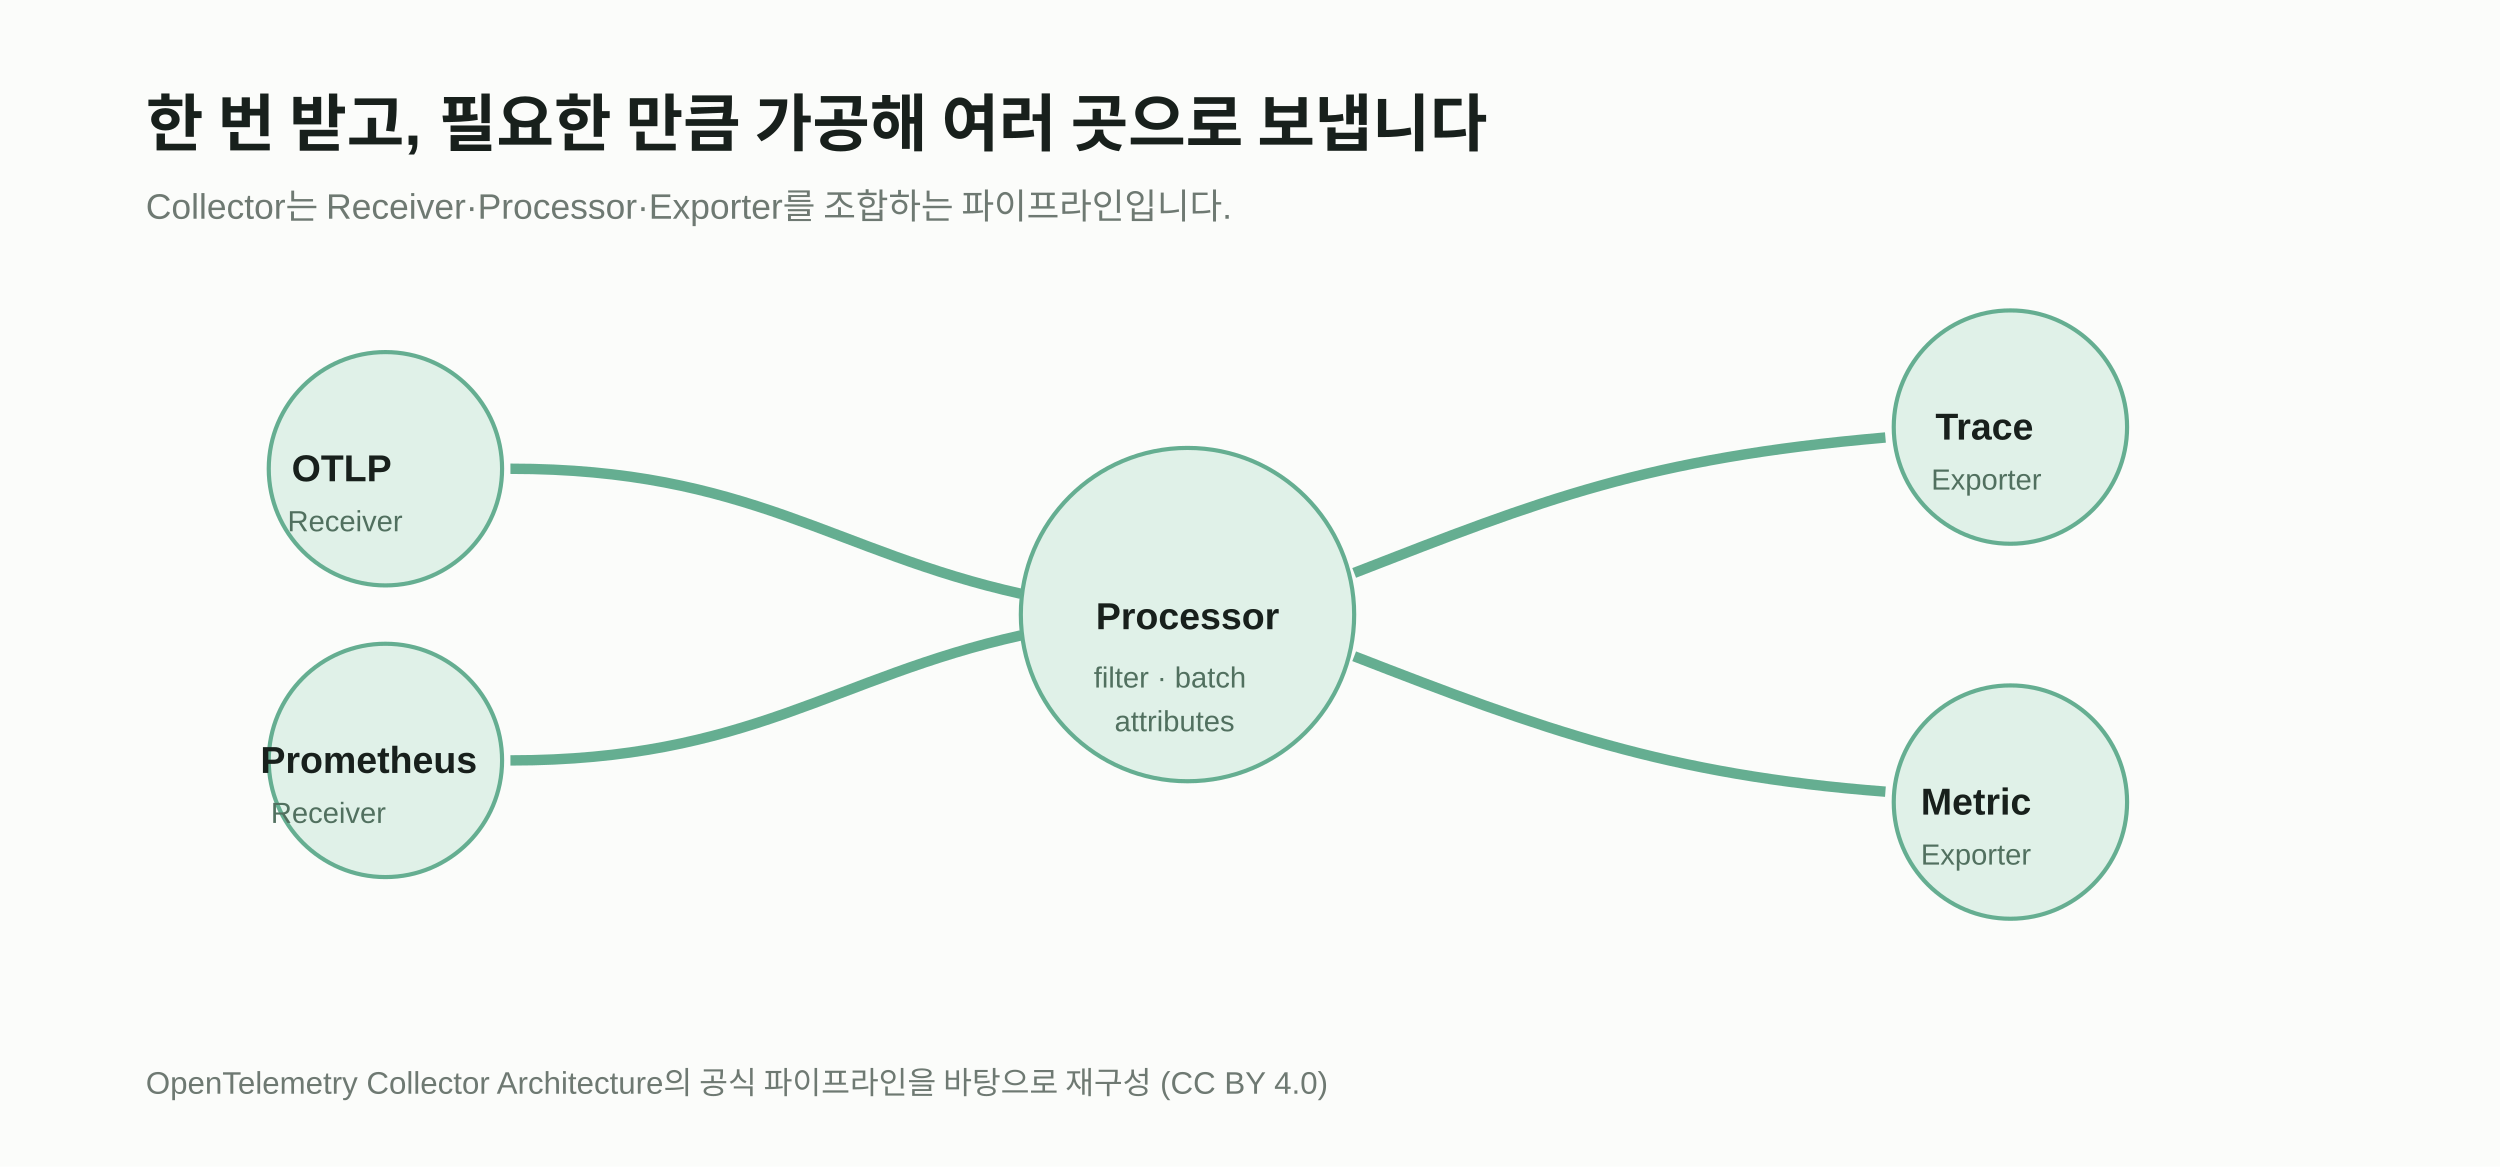
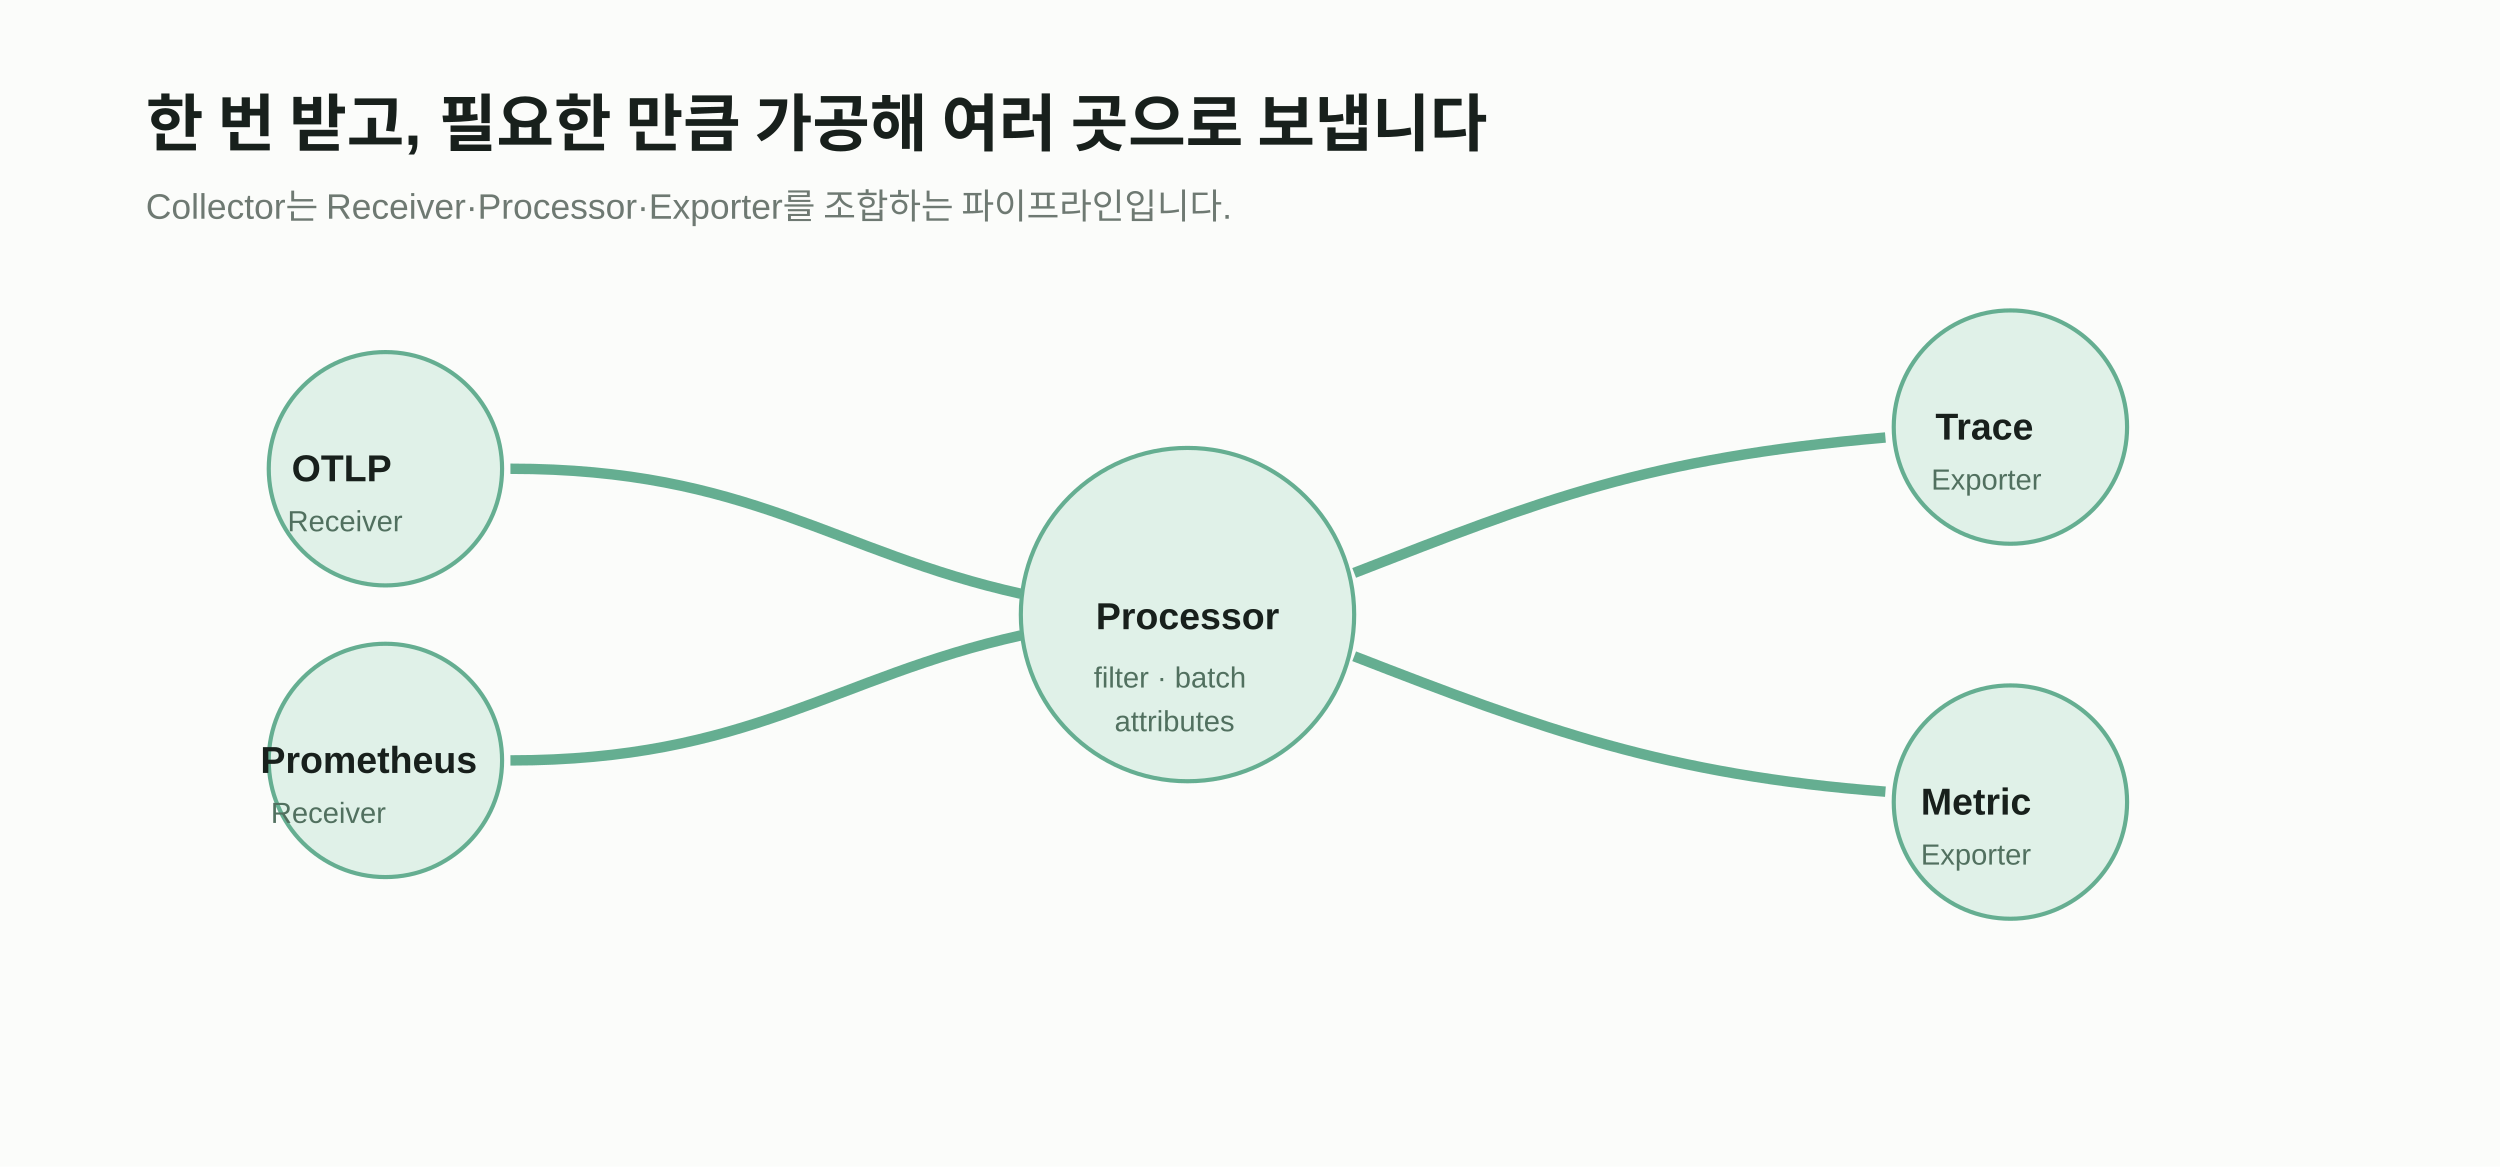
<svg xmlns="http://www.w3.org/2000/svg" viewBox="0 0 1200 560" role="img" aria-labelledby="title desc">
  <rect width="1200" height="560" fill="#fbfcfa" />
  <g font-family="Arial, Pretendard, sans-serif">
    <text x="70" y="70" font-size="30" font-weight="700" fill="#18201c">한 번 받고, 필요한 만큼 가공해 여러 곳으로 보냅니다</text>
    <text x="70" y="105" font-size="17" fill="#6e7972">Collector는 Receiver·Processor·Exporter를 조합하는 파이프라인입니다.</text>
    <g fill="#e0f1e8" stroke="#65ae91" stroke-width="2">
      <circle cx="185" cy="225" r="56" />
      <circle cx="185" cy="365" r="56" />
      <circle cx="570" cy="295" r="80" />
      <circle cx="965" cy="205" r="56" />
      <circle cx="965" cy="385" r="56" />
    </g>
    <g font-size="18" font-weight="700" fill="#18201c">
      <text x="140" y="231">OTLP</text>
      <text x="125" y="371">Prometheus</text>
      <text x="526" y="302">Processor</text>
      <text x="929" y="211">Trace</text>
      <text x="922" y="391">Metric</text>
    </g>
    <g font-size="14" fill="#51705f">
      <text x="138" y="255">Receiver</text>
      <text x="130" y="395">Receiver</text>
      <text x="525" y="330">filter · batch</text>
      <text x="535" y="351">attributes</text>
      <text x="927" y="235">Exporter</text>
      <text x="922" y="415">Exporter</text>
    </g>
    <path d="M245 225C360 225 400 265 490 285M245 365C360 365 400 325 490 305M650 275C740 240 790 220 905 210M650 315C740 350 800 372 905 380" fill="none" stroke="#65ae91" stroke-width="5" />
-     <text x="70" y="525" font-size="15" fill="#6e7972">OpenTelemetry Collector Architecture의 공식 파이프라인을 바탕으로 재구성 (CC BY 4.0)</text>
  </g>
</svg>
